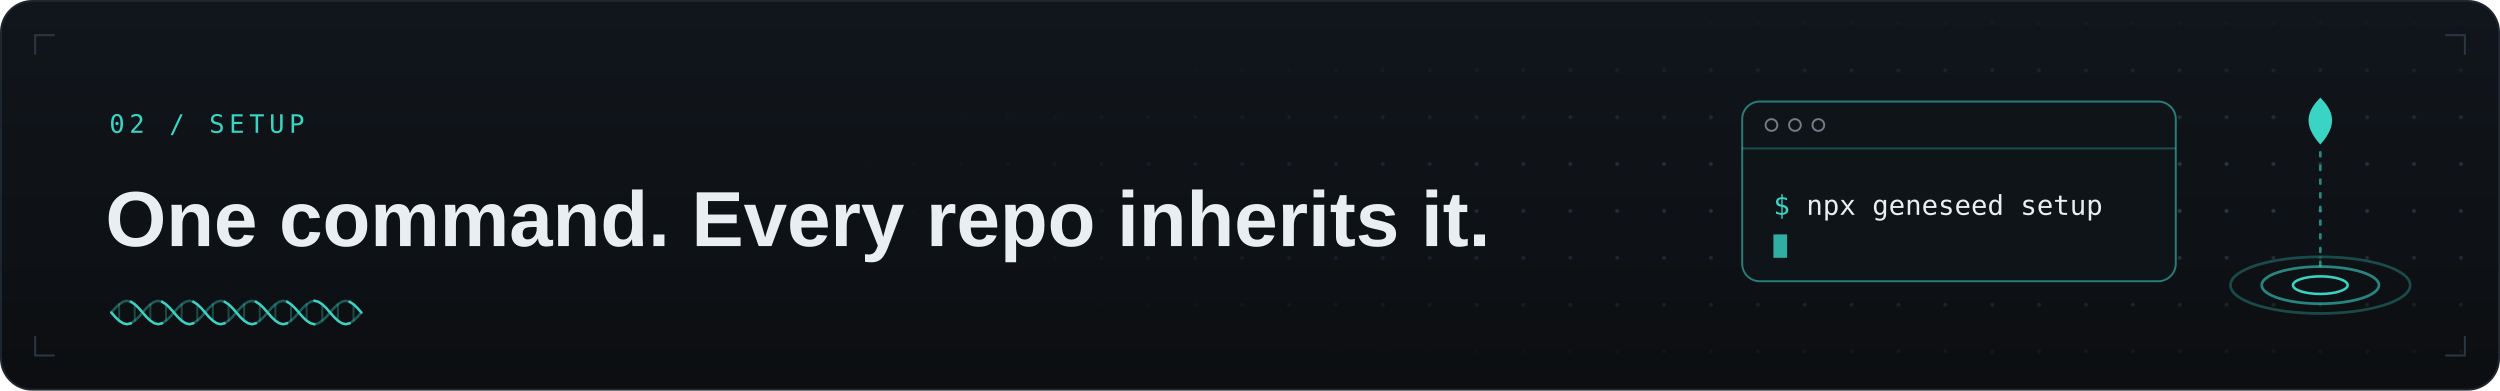
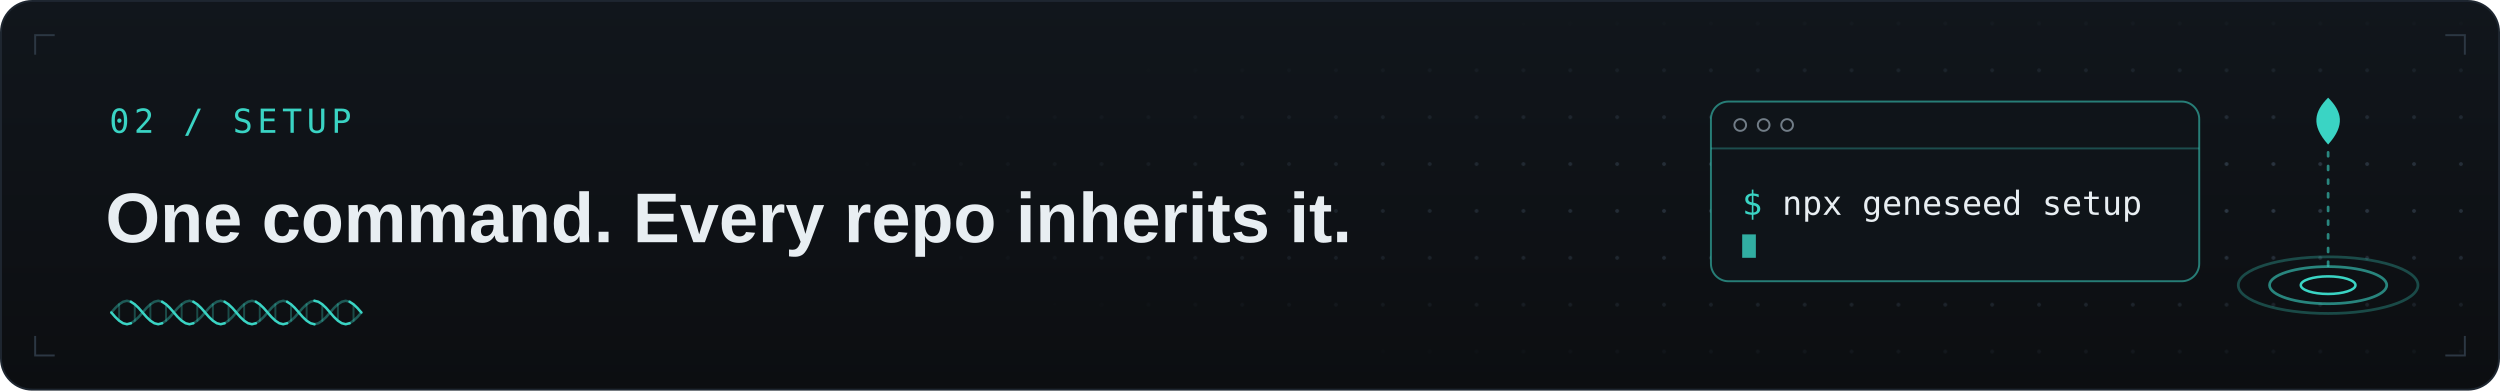
<svg xmlns="http://www.w3.org/2000/svg" viewBox="0 0 1280 200" width="1280" height="200" role="img" aria-label="Setup — one command, npx geneseed setup, and every repo inherits it">
  <style>
.w{font-family:"Segoe UI", -apple-system, "Helvetica Neue", Arial, sans-serif;fill:#E8EEF2}
.m{font-family:ui-monospace, SFMono-Regular, Menlo, Consolas, monospace}
- .gl,.pu{fill:none;stroke:#B6F5EC;stroke-linecap:round;opacity:0}
- .gl{stroke-width:2;stroke-dasharray:7 193;stroke-dashoffset:9}
- .pu{stroke-width:1.6;stroke-dasharray:3 197;stroke-dashoffset:5}
@media (prefers-reduced-motion:no-preference){
- .gl{opacity:.9;animation:run 7s linear infinite}
- .pu{opacity:.95;animation:run 4.5s cubic-bezier(.4,0,.3,1) infinite}
- .d1{animation-delay:.5s}.d2{animation-delay:1s}.d3{animation-delay:1.5s}.d4{animation-delay:2s}
+ .d1{animation-delay:.5s}
+ .d2{animation-delay:1s}
.rp{animation:rip 3.6s ease-out infinite}
.bl{animation:bl 1.2s steps(1) infinite}
- @keyframes run{to{stroke-dashoffset:-102}}
@keyframes rip{0%,100%{opacity:1}50%{opacity:.35}}
@keyframes bl{50%{opacity:0}}
}
- @media (prefers-reduced-motion:no-preference){.rp.d1{animation-delay:.4s}.rp.d2{animation-delay:.8s}}
</style>
  <defs>
    <linearGradient id="bg" x1="0" y1="0" x2="0" y2="1">
      <stop offset="0" stop-color="#11161C" />
      <stop offset="1" stop-color="#0C0E11" />
    </linearGradient>
    <pattern id="dots" width="24" height="24" patternUnits="userSpaceOnUse">
      <circle cx="12" cy="12" r="1" fill="#303C49" />
    </pattern>
    <radialGradient id="fade" cx="0.83" cy="0.5" r="0.5">
      <stop offset="0" stop-color="#fff" />
      <stop offset="1" stop-color="#fff" stop-opacity="0" />
    </radialGradient>
    <mask id="mk">
      <rect width="1280" height="200" fill="url(#fade)" />
    </mask>
  </defs>
  <rect x=".5" y=".5" width="1279" height="199" rx="16" fill="url(#bg)" stroke="#1E2630" />
  <rect width="1280" height="200" fill="url(#dots)" mask="url(#mk)" />
  <path d="M28,18H18V28M1252,18H1262V28M28,182H18V172M1252,182H1262V172" fill="none" stroke="#2C3743" />
-   <text class="m" x="56" y="68" font-size="13" fill="#3AD4C4" letter-spacing="2.4">02 / SETUP</text>
-   <text class="w" x="54" y="126" font-size="40" font-weight="600">One command. Every repo inherits it.</text>
+   <text class="m" x="56" y="68" font-size="17" fill="#3AD4C4" letter-spacing="2.4">02 / SETUP</text>
+   <text class="w" x="54" y="124" font-size="36" font-weight="600">One command. Every repo inherits it.</text>
  <g fill="none" stroke="#3AD4C4" stroke-linecap="round" stroke-linejoin="round">
    <path d="M61,164.2L61,155.8M69,164.2L69,155.8M77,155.8L77,164.2M85,155.8L85,164.2M93,164.2L93,155.8M101,164.2L101,155.8M109,155.8L109,164.2M117,155.8L117,164.2M125,164.2L125,155.8M133,164.2L133,155.8M141,155.8L141,164.2M149,155.8L149,164.2M157,164.2L157,155.8M165,164.2L165,155.8M173,155.8L173,164.2M181,155.8L181,164.2" stroke-width="1" opacity=".3" />
    <g stroke-width="1.3">
      <path d="M57,160L59,162.3L61,164.2L63,165.5L65,166L67,165.5" opacity="1" />
      <path d="M67,165.5L69,164.2L71,162.3L73,160L75,157.7L77,155.8L79,154.5L81,154L83,154.5" opacity="0.38" />
      <path d="M83,154.5L85,155.8L87,157.7L89,160L91,162.3L93,164.2L95,165.5L97,166L99,165.5" opacity="1" />
      <path d="M99,165.5L101,164.2L103,162.3L105,160L107,157.7L109,155.8L111,154.5L113,154L115,154.5" opacity="0.38" />
      <path d="M115,154.5L117,155.8L119,157.7L121,160L123,162.3L125,164.2L127,165.5L129,166L131,165.5" opacity="1" />
      <path d="M131,165.5L133,164.2L135,162.3L137,160L139,157.7L141,155.8L143,154.5L145,154L147,154.5" opacity="0.38" />
      <path d="M147,154.5L149,155.8L151,157.7L153,160L155,162.3L157,164.2L159,165.5L161,166" opacity="1" />
      <path d="M161,166L163,165.5L165,164.2L167,162.3L169,160L171,157.7L173,155.8L175,154.5L177,154L179,154.5" opacity="0.38" />
      <path d="M179,154.5L181,155.8L183,157.7L185,160" opacity="1" />
      <path d="M57,160L59,157.7L61,155.8L63,154.5L65,154L67,154.5" opacity="0.38" />
      <path d="M67,154.5L69,155.8L71,157.7L73,160L75,162.3L77,164.2L79,165.5L81,166L83,165.5" opacity="1" />
      <path d="M83,165.5L85,164.2L87,162.3L89,160L91,157.7L93,155.8L95,154.5L97,154L99,154.5" opacity="0.38" />
      <path d="M99,154.5L101,155.8L103,157.7L105,160L107,162.3L109,164.2L111,165.5L113,166L115,165.5" opacity="1" />
      <path d="M115,165.5L117,164.2L119,162.3L121,160L123,157.7L125,155.8L127,154.5L129,154L131,154.5" opacity="0.38" />
      <path d="M131,154.5L133,155.8L135,157.7L137,160L139,162.3L141,164.2L143,165.5L145,166L147,165.5" opacity="1" />
      <path d="M147,165.5L149,164.2L151,162.3L153,160L155,157.7L157,155.8L159,154.5L161,154" opacity="0.38" />
      <path d="M161,154L163,154.5L165,155.8L167,157.7L169,160L171,162.3L173,164.2L175,165.5L177,166L179,165.5" opacity="1" />
      <path d="M179,165.5L181,164.2L183,162.3L185,160" opacity="0.38" />
    </g>
  </g>
-   <rect x="892" y="52" width="222" height="92" rx="9" fill="#0F1419" stroke="#3AD4C4" stroke-opacity=".55" />
-   <path d="M892,76h222" stroke="#3AD4C4" stroke-opacity=".3" />
+   <rect x="876" y="52" width="250" height="92" rx="9" fill="#0F1419" stroke="#3AD4C4" stroke-opacity=".55" />
+   <path d="M876,76h250" stroke="#3AD4C4" stroke-opacity=".3" />
  <g fill="none" stroke="#8A97A3" opacity=".8">
-     <circle cx="907" cy="64" r="3" />
-     <circle cx="919" cy="64" r="3" />
-     <circle cx="931" cy="64" r="3" />
+     <circle cx="891" cy="64" r="3" />
+     <circle cx="903" cy="64" r="3" />
+     <circle cx="915" cy="64" r="3" />
  </g>
-   <text class="m" x="908" y="110" font-size="14" fill="#E8EEF2">
+   <text class="m" x="892" y="110" font-size="17" fill="#E8EEF2">
    <tspan fill="#3AD4C4">$</tspan> npx geneseed setup</text>
-   <rect class="bl" x="908" y="120" width="7" height="12" fill="#3AD4C4" opacity=".8" />
+   <rect class="bl" x="892" y="120" width="7" height="12" fill="#3AD4C4" opacity=".8" />
  <g fill="none" stroke-width="1.4" stroke="#3AD4C4" stroke-linecap="round" stroke-linejoin="round">
-     <path d="M1188,78V140" stroke-dasharray="2 5" opacity=".6" />
-     <ellipse class="rp" cx="1188" cy="146" rx="14" ry="4.5" stroke-width="1.3" />
-     <ellipse class="rp d1" cx="1188" cy="146" rx="30" ry="9.5" opacity=".6" />
-     <ellipse class="rp d2" cx="1188" cy="146" rx="46" ry="14.5" opacity=".3" />
+     <path d="M1192,78V140" stroke-dasharray="2 5" opacity=".6" />
+     <ellipse class="rp" cx="1192" cy="146" rx="14" ry="4.5" stroke-width="1.3" />
+     <ellipse class="rp d1" cx="1192" cy="146" rx="30" ry="9.5" opacity=".6" />
+     <ellipse class="rp d2" cx="1192" cy="146" rx="46" ry="14.5" opacity=".3" />
  </g>
-   <path d="M1188,50c7,7 9,14 0,24c-9,-10 -7,-17 0,-24z" fill="#3AD4C4" />
+   <path d="M1192,50c7,7 9,14 0,24c-9,-10 -7,-17 0,-24z" fill="#3AD4C4" />
</svg>
